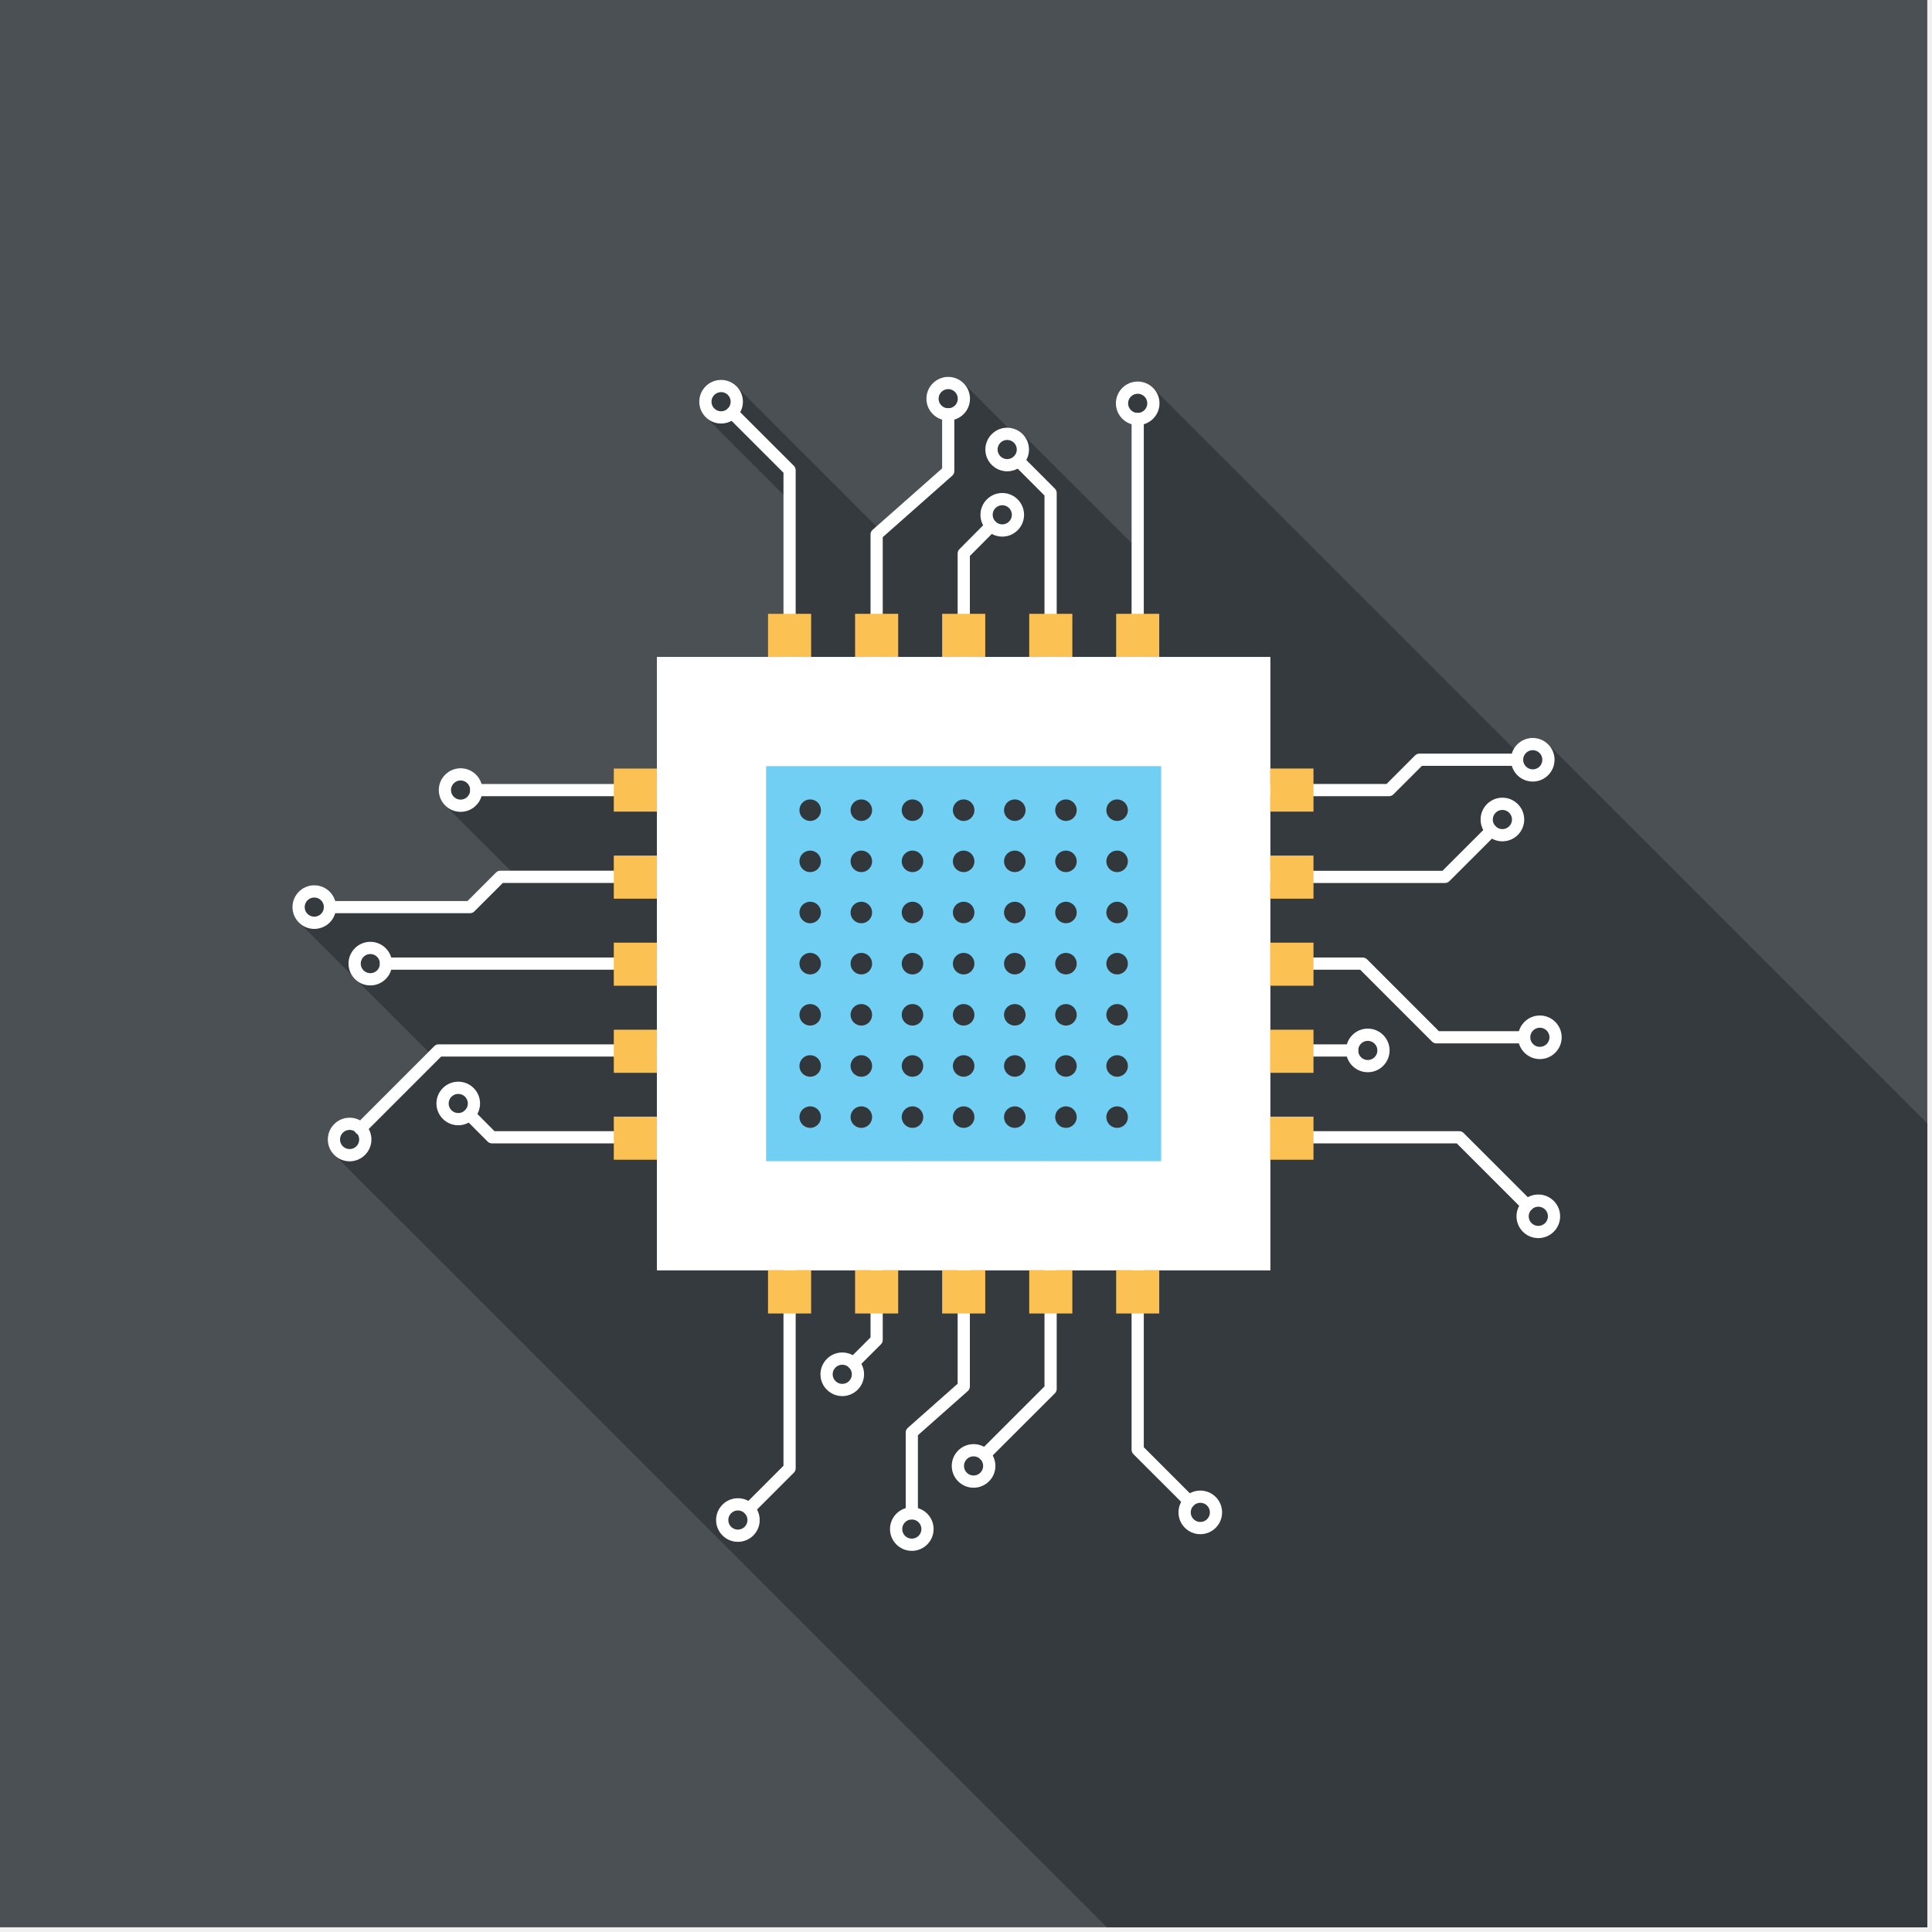
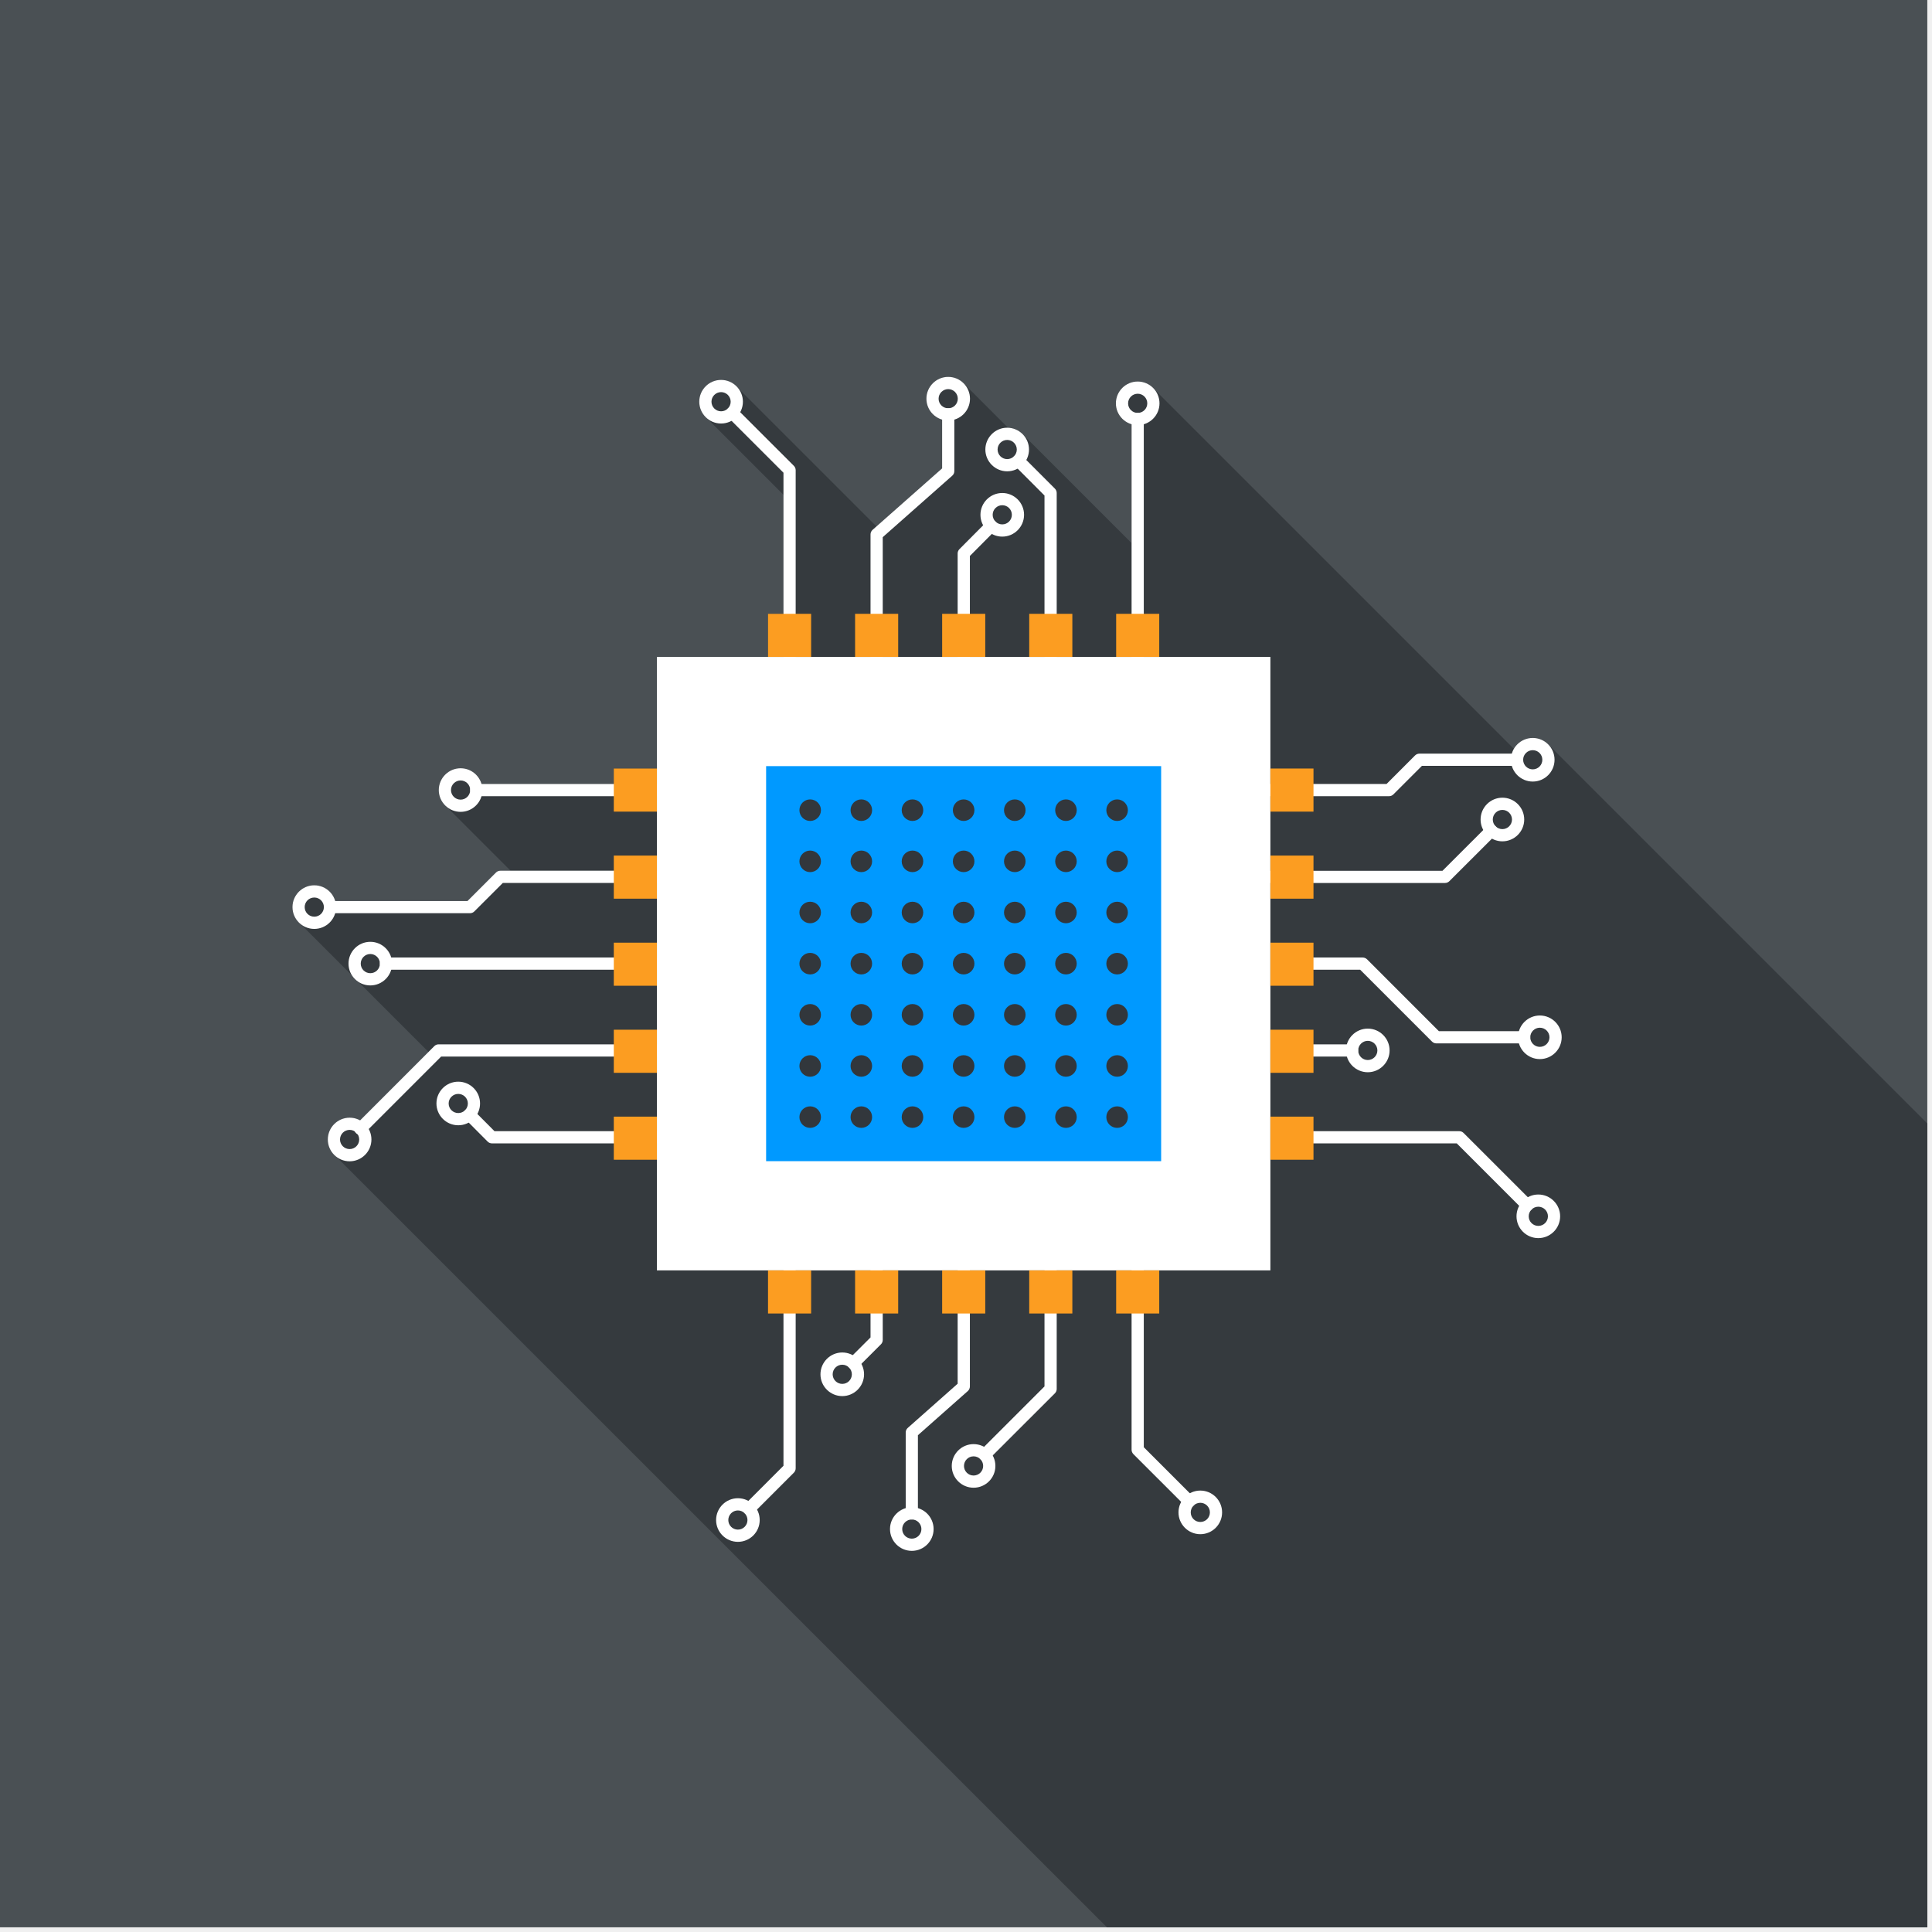
- <svg xmlns="http://www.w3.org/2000/svg" width="555" height="555px" viewBox="0 0 137 137" version="1.1">
+ <svg xmlns="http://www.w3.org/2000/svg" width="555px" height="555px" viewBox="0 0 137 137" version="1.1">
  <defs />
  <g id="Page-1" stroke="none" stroke-width="1" fill="none" fill-rule="evenodd">
-     <g id="shutterstock_219080269" transform="translate(-500, 0)">
+     <g id="shutterstock_219080269-2" transform="translate(-500, 0)">
      <polygon id="Fill-750" fill="#4A5054" points="500 136.667 636.667 136.667 636.667 0 500 0" />
      <path d="M636.667,136.667 L578.493,136.667 L523.83,82.01 L523.59,81.77 C523.38,81.51 523.25,81.17 523.25,80.8 C523.25,79.95 523.94,79.26 524.79,79.26 C525.059,79.26 525.31,79.33 525.53,79.45 L530.385,74.595 L525.414,69.624 C525.236,69.506 525.084,69.354 524.967,69.176 L521.31,65.52 L521.276,65.486 L521.124,65.334 L521.1,65.31 L521.089,65.292 C520.988,65.168 520.905,65.031 520.848,64.88 L520.825,64.809 C520.774,64.654 520.74,64.492 520.74,64.32 C520.74,63.47 521.43,62.78 522.29,62.78 C522.99,62.78 523.58,63.25 523.76,63.89 L533.15,63.89 L535.17,61.87 C535.25,61.79 535.36,61.74 535.48,61.74 L536.2,61.74 L531.605,57.145 C531.517,57.062 531.438,56.969 531.372,56.867 L531.328,56.786 L531.238,56.616 L531.168,56.388 L531.151,56.331 C531.131,56.231 531.12,56.127 531.12,56.02 C531.12,55.17 531.809,54.48 532.66,54.48 C533.37,54.48 533.96,54.95 534.14,55.59 L543.53,55.59 L543.53,54.5 L546.58,54.5 L546.58,46.58 L554.46,46.58 L554.46,43.53 L555.56,43.53 L555.56,35.09 L550.084,29.614 C549.923,29.464 549.791,29.281 549.706,29.073 L549.668,28.95 L549.62,28.794 C549.601,28.696 549.59,28.594 549.59,28.49 C549.59,28.166 549.688,27.866 549.856,27.618 L550.05,27.38 L550.053,27.383 C550.331,27.109 550.711,26.94 551.13,26.94 C551.32,26.94 551.502,26.979 551.671,27.042 L551.697,27.051 C551.868,27.118 552.023,27.218 552.158,27.339 L552.16,27.34 L552.162,27.342 L552.281,27.462 L562.15,37.33 L566.81,33.21 L566.81,29.75 C566.16,29.57 565.69,28.98 565.69,28.27 C565.69,27.42 566.39,26.73 567.24,26.73 C567.346,26.73 567.449,26.741 567.549,26.761 L567.645,26.791 C567.906,26.862 568.143,26.994 568.33,27.18 L571.487,30.337 L571.728,30.361 L571.872,30.405 L572.02,30.451 L572.099,30.494 L572.283,30.593 L572.517,30.788 L580.24,38.51 L580.24,30.08 C579.6,29.9 579.13,29.3 579.13,28.6 C579.13,27.75 579.82,27.05 580.68,27.05 C581.08,27.05 581.44,27.2 581.71,27.46 L581.82,27.57 L607.36,53.11 C607.61,52.64 608.12,52.33 608.69,52.33 C609.12,52.33 609.5,52.5 609.78,52.78 L636.667,79.667 L636.667,136.667" id="Fill-751" fill="#353A3E" />
      <path d="M602.469,62.613 L590.084,62.613 C589.844,62.613 589.65,62.419 589.65,62.18 C589.65,61.941 589.844,61.748 590.084,61.748 L602.289,61.748 L605.445,58.594 C605.611,58.425 605.887,58.425 606.057,58.594 C606.225,58.763 606.225,59.037 606.057,59.207 L602.775,62.486 C602.693,62.567 602.584,62.613 602.469,62.613" id="Fill-752" fill="#FFFFFF" />
      <path d="M598.504,56.457 L590.084,56.457 C589.844,56.457 589.65,56.263 589.65,56.024 C589.65,55.785 589.844,55.591 590.084,55.591 L598.324,55.591 L600.344,53.568 C600.424,53.487 600.537,53.442 600.65,53.442 L607.574,53.442 C607.814,53.442 608.008,53.635 608.008,53.875 C608.008,54.113 607.814,54.307 607.574,54.307 L600.83,54.307 L598.809,56.33 C598.729,56.412 598.617,56.457 598.504,56.457" id="Fill-753" fill="#FFFFFF" />
      <path d="M608.297,85.896 C608.188,85.896 608.074,85.855 607.992,85.771 L603.301,81.078 L590.627,81.078 C590.387,81.078 590.193,80.884 590.193,80.646 C590.193,80.407 590.387,80.213 590.627,80.213 L603.479,80.213 C603.594,80.213 603.703,80.258 603.783,80.339 L608.604,85.158 C608.773,85.327 608.773,85.601 608.604,85.771 C608.52,85.855 608.408,85.896 608.297,85.896" id="Fill-754" fill="#FFFFFF" />
      <path d="M595.879,74.921 L590.627,74.921 C590.387,74.921 590.193,74.728 590.193,74.487 C590.193,74.249 590.387,74.055 590.627,74.055 L595.879,74.055 C596.117,74.055 596.311,74.249 596.311,74.487 C596.311,74.728 596.117,74.921 595.879,74.921" id="Fill-755" fill="#FFFFFF" />
      <path d="M608.08,73.988 L601.852,73.988 C601.738,73.988 601.629,73.942 601.547,73.861 L596.451,68.764 L590.627,68.764 C590.387,68.764 590.193,68.571 590.193,68.332 C590.193,68.093 590.387,67.899 590.627,67.899 L596.629,67.899 C596.744,67.899 596.854,67.944 596.938,68.025 L602.033,73.123 L608.08,73.123 C608.318,73.123 608.512,73.316 608.512,73.555 C608.512,73.794 608.318,73.988 608.08,73.988" id="Fill-756" fill="#FFFFFF" />
      <path d="M608.688,53.196 C608.314,53.196 608.008,53.5 608.008,53.875 C608.008,54.25 608.314,54.556 608.688,54.556 C609.066,54.556 609.369,54.25 609.369,53.875 C609.369,53.5 609.066,53.196 608.688,53.196 Z M608.688,55.421 C607.836,55.421 607.141,54.728 607.141,53.875 C607.141,53.022 607.836,52.329 608.688,52.329 C609.543,52.329 610.234,53.022 610.234,53.875 C610.234,54.728 609.543,55.421 608.688,55.421 L608.688,55.421 Z" id="Fill-757" fill="#FFFFFF" />
      <path d="M606.537,57.432 C606.162,57.432 605.855,57.738 605.855,58.113 C605.855,58.488 606.162,58.794 606.537,58.794 C606.912,58.794 607.217,58.488 607.217,58.113 C607.217,57.738 606.912,57.432 606.537,57.432 Z M606.537,59.659 C605.684,59.659 604.99,58.965 604.99,58.113 C604.99,57.26 605.684,56.565 606.537,56.565 C607.389,56.565 608.084,57.26 608.084,58.113 C608.084,58.965 607.389,59.659 606.537,59.659 L606.537,59.659 Z" id="Fill-758" fill="#FFFFFF" />
      <path d="M609.191,72.876 C608.818,72.876 608.512,73.181 608.512,73.555 C608.512,73.93 608.818,74.234 609.191,74.234 C609.566,74.234 609.875,73.93 609.875,73.555 C609.875,73.181 609.566,72.876 609.191,72.876 Z M609.191,75.101 C608.34,75.101 607.646,74.407 607.646,73.555 C607.646,72.703 608.34,72.01 609.191,72.01 C610.045,72.01 610.74,72.703 610.74,73.555 C610.74,74.407 610.045,75.101 609.191,75.101 L609.191,75.101 Z" id="Fill-759" fill="#FFFFFF" />
      <path d="M596.99,73.807 C596.615,73.807 596.311,74.113 596.311,74.487 C596.311,74.863 596.615,75.168 596.99,75.168 C597.365,75.168 597.672,74.863 597.672,74.487 C597.672,74.113 597.365,73.807 596.99,73.807 Z M596.99,76.033 C596.137,76.033 595.445,75.34 595.445,74.487 C595.445,73.634 596.137,72.94 596.99,72.94 C597.842,72.94 598.537,73.634 598.537,74.487 C598.537,75.34 597.842,76.033 596.99,76.033 L596.99,76.033 Z" id="Fill-760" fill="#FFFFFF" />
      <path d="M609.084,85.569 C608.707,85.569 608.402,85.875 608.402,86.25 C608.402,86.625 608.707,86.93 609.084,86.93 C609.459,86.93 609.766,86.625 609.766,86.25 C609.766,85.875 609.459,85.569 609.084,85.569 Z M609.084,87.796 C608.23,87.796 607.537,87.103 607.537,86.25 C607.537,85.397 608.23,84.704 609.084,84.704 C609.936,84.704 610.631,85.397 610.631,86.25 C610.631,87.103 609.936,87.796 609.084,87.796 L609.084,87.796 Z" id="Fill-761" fill="#FFFFFF" />
      <path d="M546.582,56.457 L533.775,56.457 C533.535,56.457 533.342,56.263 533.342,56.024 C533.342,55.785 533.535,55.591 533.775,55.591 L546.582,55.591 C546.822,55.591 547.016,55.785 547.016,56.024 C547.016,56.263 546.822,56.457 546.582,56.457" id="Fill-762" fill="#FFFFFF" />
      <path d="M525.549,80.477 C525.439,80.477 525.328,80.434 525.244,80.349 C525.074,80.181 525.074,79.906 525.244,79.738 L530.797,74.182 C530.879,74.1 530.988,74.055 531.104,74.055 L546.582,74.055 C546.822,74.055 547.016,74.249 547.016,74.487 C547.016,74.728 546.822,74.921 546.582,74.921 L531.283,74.921 L525.857,80.349 C525.771,80.434 525.66,80.477 525.549,80.477" id="Fill-763" fill="#FFFFFF" />
      <path d="M546.582,81.078 L534.887,81.078 C534.77,81.078 534.66,81.032 534.58,80.952 L532.975,79.341 C532.807,79.171 532.807,78.897 532.977,78.729 C533.146,78.559 533.42,78.561 533.588,78.729 L535.064,80.213 L546.582,80.213 C546.822,80.213 547.016,80.407 547.016,80.646 C547.016,80.884 546.822,81.078 546.582,81.078" id="Fill-764" fill="#FFFFFF" />
      <path d="M533.33,64.757 L523.4,64.757 C523.16,64.757 522.967,64.563 522.967,64.324 C522.967,64.085 523.16,63.892 523.4,63.892 L533.15,63.892 L535.172,61.871 C535.252,61.79 535.361,61.743 535.477,61.743 L546.582,61.743 C546.822,61.743 547.016,61.938 547.016,62.177 C547.016,62.416 546.822,62.61 546.582,62.61 L535.656,62.61 L533.635,64.63 C533.555,64.711 533.445,64.757 533.33,64.757" id="Fill-765" fill="#FFFFFF" />
      <path d="M546.582,68.764 L527.373,68.764 C527.133,68.764 526.939,68.571 526.939,68.332 C526.939,68.093 527.133,67.899 527.373,67.899 L546.582,67.899 C546.822,67.899 547.016,68.093 547.016,68.332 C547.016,68.571 546.822,68.764 546.582,68.764" id="Fill-766" fill="#FFFFFF" />
      <path d="M532.662,55.343 C532.287,55.343 531.98,55.648 531.98,56.024 C531.98,56.398 532.287,56.703 532.662,56.703 C533.037,56.703 533.342,56.398 533.342,56.024 C533.342,55.648 533.037,55.343 532.662,55.343 Z M532.662,57.569 C531.811,57.569 531.115,56.876 531.115,56.024 C531.115,55.171 531.811,54.478 532.662,54.478 C533.516,54.478 534.207,55.171 534.207,56.024 C534.207,56.876 533.516,57.569 532.662,57.569 L532.662,57.569 Z" id="Fill-767" fill="#FFFFFF" />
      <path d="M522.287,63.644 C521.91,63.644 521.605,63.948 521.605,64.324 C521.605,64.699 521.91,65.003 522.287,65.003 C522.662,65.003 522.967,64.699 522.967,64.324 C522.967,63.948 522.662,63.644 522.287,63.644 Z M522.287,65.87 C521.434,65.87 520.74,65.176 520.74,64.324 C520.74,63.471 521.434,62.777 522.287,62.777 C523.139,62.777 523.832,63.471 523.832,64.324 C523.832,65.176 523.139,65.87 522.287,65.87 L522.287,65.87 Z" id="Fill-768" fill="#FFFFFF" />
      <path d="M526.26,67.65 C525.885,67.65 525.58,67.956 525.58,68.332 C525.58,68.707 525.885,69.01 526.26,69.01 C526.635,69.01 526.939,68.707 526.939,68.332 C526.939,67.956 526.635,67.65 526.26,67.65 Z M526.26,69.877 C525.406,69.877 524.713,69.184 524.713,68.332 C524.713,67.479 525.406,66.785 526.26,66.785 C527.111,66.785 527.805,67.479 527.805,68.332 C527.805,69.184 527.111,69.877 526.26,69.877 L526.26,69.877 Z" id="Fill-769" fill="#FFFFFF" />
      <path d="M524.793,80.121 C524.416,80.121 524.111,80.427 524.111,80.803 C524.111,81.178 524.416,81.482 524.793,81.482 C525.168,81.482 525.471,81.178 525.471,80.803 C525.471,80.427 525.168,80.121 524.793,80.121 Z M524.793,82.349 C523.939,82.349 523.246,81.655 523.246,80.803 C523.246,79.95 523.939,79.256 524.793,79.256 C525.645,79.256 526.338,79.95 526.338,80.803 C526.338,81.655 525.645,82.349 524.793,82.349 L524.793,82.349 Z" id="Fill-770" fill="#FFFFFF" />
      <path d="M532.496,77.57 C532.121,77.57 531.814,77.875 531.814,78.249 C531.814,78.624 532.121,78.928 532.496,78.928 C532.871,78.928 533.176,78.624 533.176,78.249 C533.176,77.875 532.871,77.57 532.496,77.57 Z M532.496,79.794 C531.643,79.794 530.949,79.101 530.949,78.249 C530.949,77.396 531.643,76.703 532.496,76.703 C533.348,76.703 534.041,77.396 534.041,78.249 C534.041,79.101 533.348,79.794 532.496,79.794 L532.496,79.794 Z" id="Fill-771" fill="#FFFFFF" />
      <path d="M553.111,107.433 C553.002,107.433 552.891,107.39 552.805,107.305 C552.637,107.137 552.637,106.863 552.805,106.693 L555.557,103.94 L555.557,90.084 C555.557,89.846 555.752,89.651 555.99,89.651 C556.229,89.651 556.422,89.846 556.422,90.084 L556.422,104.12 C556.422,104.235 556.377,104.344 556.297,104.426 L553.418,107.305 C553.334,107.39 553.223,107.433 553.111,107.433" id="Fill-772" fill="#FFFFFF" />
      <path d="M569.824,103.596 C569.715,103.596 569.604,103.553 569.518,103.469 C569.35,103.3 569.35,103.025 569.52,102.857 L574.066,98.313 L574.066,90.084 C574.066,89.846 574.262,89.651 574.498,89.651 C574.738,89.651 574.932,89.846 574.932,90.084 L574.932,98.493 C574.932,98.607 574.887,98.717 574.807,98.798 L570.131,103.469 C570.047,103.553 569.936,103.596 569.824,103.596" id="Fill-773" fill="#FFFFFF" />
      <path d="M560.514,97.1 C560.402,97.1 560.291,97.057 560.207,96.973 C560.037,96.803 560.037,96.529 560.207,96.36 L561.73,94.838 L561.73,90.084 C561.73,89.846 561.924,89.651 562.164,89.651 C562.402,89.651 562.596,89.846 562.596,90.084 L562.596,95.018 C562.596,95.133 562.551,95.243 562.469,95.325 L560.818,96.973 C560.734,97.057 560.623,97.1 560.514,97.1" id="Fill-774" fill="#FFFFFF" />
      <path d="M564.656,107.747 C564.418,107.747 564.225,107.552 564.225,107.313 L564.225,101.578 C564.225,101.454 564.277,101.336 564.371,101.254 L567.908,98.121 L567.908,90.084 C567.908,89.846 568.102,89.651 568.342,89.651 C568.58,89.651 568.775,89.846 568.775,90.084 L568.775,98.315 C568.775,98.44 568.721,98.558 568.629,98.64 L565.09,101.773 L565.09,107.313 C565.09,107.552 564.896,107.747 564.656,107.747" id="Fill-775" fill="#FFFFFF" />
      <path d="M584.328,106.891 C584.217,106.891 584.107,106.848 584.023,106.764 L580.367,103.11 C580.289,103.028 580.242,102.918 580.242,102.804 L580.242,90.084 C580.242,89.846 580.436,89.651 580.676,89.651 C580.914,89.651 581.107,89.846 581.107,90.084 L581.107,102.624 L584.635,106.152 C584.805,106.32 584.805,106.594 584.635,106.764 C584.551,106.848 584.439,106.891 584.328,106.891" id="Fill-776" fill="#FFFFFF" />
      <path d="M552.326,107.107 C551.949,107.107 551.645,107.412 551.645,107.788 C551.645,108.163 551.949,108.467 552.326,108.467 C552.699,108.467 553.004,108.163 553.004,107.788 C553.004,107.412 552.699,107.107 552.326,107.107 Z M552.326,109.333 C551.473,109.333 550.779,108.64 550.779,107.788 C550.779,106.935 551.473,106.241 552.326,106.241 C553.18,106.241 553.871,106.935 553.871,107.788 C553.871,108.64 553.18,109.333 552.326,109.333 L552.326,109.333 Z" id="Fill-777" fill="#FFFFFF" />
      <path d="M559.727,96.773 C559.352,96.773 559.045,97.079 559.045,97.454 C559.045,97.829 559.352,98.133 559.727,98.133 C560.102,98.133 560.406,97.829 560.406,97.454 C560.406,97.079 560.102,96.773 559.727,96.773 Z M559.727,98.999 C558.875,98.999 558.18,98.306 558.18,97.454 C558.18,96.601 558.875,95.906 559.727,95.906 C560.578,95.906 561.271,96.601 561.271,97.454 C561.271,98.306 560.578,98.999 559.727,98.999 L559.727,98.999 Z" id="Fill-778" fill="#FFFFFF" />
      <path d="M564.658,107.747 C564.283,107.747 563.977,108.052 563.977,108.428 C563.977,108.803 564.283,109.107 564.658,109.107 C565.033,109.107 565.338,108.803 565.338,108.428 C565.338,108.052 565.033,107.747 564.658,107.747 Z M564.658,109.973 C563.805,109.973 563.111,109.28 563.111,108.428 C563.111,107.575 563.805,106.881 564.658,106.881 C565.51,106.881 566.203,107.575 566.203,108.428 C566.203,109.28 565.51,109.973 564.658,109.973 L564.658,109.973 Z" id="Fill-779" fill="#FFFFFF" />
      <path d="M569.037,103.27 C568.662,103.27 568.357,103.576 568.357,103.952 C568.357,104.326 568.662,104.631 569.037,104.631 C569.412,104.631 569.717,104.326 569.717,103.952 C569.717,103.576 569.412,103.27 569.037,103.27 Z M569.037,105.496 C568.186,105.496 567.49,104.804 567.49,103.952 C567.49,103.099 568.186,102.404 569.037,102.404 C569.891,102.404 570.584,103.099 570.584,103.952 C570.584,104.804 569.891,105.496 569.037,105.496 L569.037,105.496 Z" id="Fill-780" fill="#FFFFFF" />
      <path d="M585.115,106.564 C584.74,106.564 584.436,106.87 584.436,107.245 C584.436,107.621 584.74,107.925 585.115,107.925 C585.492,107.925 585.795,107.621 585.795,107.245 C585.795,106.87 585.492,106.564 585.115,106.564 Z M585.115,108.791 C584.264,108.791 583.568,108.098 583.568,107.245 C583.568,106.392 584.264,105.698 585.115,105.698 C585.969,105.698 586.66,106.392 586.66,107.245 C586.66,108.098 585.969,108.791 585.115,108.791 L585.115,108.791 Z" id="Fill-781" fill="#FFFFFF" />
      <path d="M562.164,47.016 C561.924,47.016 561.73,46.822 561.73,46.583 L561.73,37.896 C561.73,37.771 561.783,37.654 561.877,37.571 L566.807,33.213 L566.807,29.386 C566.807,29.147 567,28.952 567.24,28.952 C567.479,28.952 567.672,29.147 567.672,29.386 L567.672,33.408 C567.672,33.533 567.619,33.65 567.525,33.732 L562.596,38.091 L562.596,46.583 C562.596,46.822 562.402,47.016 562.164,47.016" id="Fill-782" fill="#FFFFFF" />
      <path d="M555.99,47.016 C555.752,47.016 555.557,46.822 555.557,46.583 L555.557,33.521 L551.613,29.58 C551.445,29.411 551.445,29.136 551.613,28.967 C551.783,28.798 552.055,28.798 552.227,28.967 L556.297,33.036 C556.377,33.117 556.422,33.227 556.422,33.342 L556.422,46.583 C556.422,46.822 556.229,47.016 555.99,47.016" id="Fill-783" fill="#FFFFFF" />
      <path d="M580.676,47.016 C580.436,47.016 580.242,46.822 580.242,46.583 L580.242,29.713 C580.242,29.474 580.436,29.281 580.676,29.281 C580.914,29.281 581.107,29.474 581.107,29.713 L581.107,46.583 C581.107,46.822 580.914,47.016 580.676,47.016" id="Fill-784" fill="#FFFFFF" />
      <path d="M574.498,47.016 C574.262,47.016 574.066,46.822 574.066,46.583 L574.066,35.137 L571.902,32.97 C571.732,32.8 571.734,32.526 571.904,32.357 C572.07,32.188 572.346,32.189 572.514,32.357 L574.807,34.652 C574.887,34.733 574.932,34.844 574.932,34.958 L574.932,46.583 C574.932,46.822 574.738,47.016 574.498,47.016" id="Fill-785" fill="#FFFFFF" />
      <path d="M568.342,47.016 C568.102,47.016 567.908,46.822 567.908,46.583 L567.908,39.246 C567.908,39.132 567.955,39.021 568.035,38.94 L569.977,36.987 C570.148,36.816 570.42,36.816 570.59,36.984 C570.76,37.153 570.76,37.428 570.592,37.597 L568.775,39.424 L568.775,46.583 C568.775,46.822 568.58,47.016 568.342,47.016" id="Fill-786" fill="#FFFFFF" />
      <path d="M551.133,27.805 C550.758,27.805 550.451,28.111 550.451,28.486 C550.451,28.861 550.758,29.166 551.133,29.166 C551.508,29.166 551.813,28.861 551.813,28.486 C551.813,28.111 551.508,27.805 551.133,27.805 Z M551.133,30.032 C550.279,30.032 549.586,29.338 549.586,28.486 C549.586,27.633 550.279,26.94 551.133,26.94 C551.984,26.94 552.68,27.633 552.68,28.486 C552.68,29.338 551.984,30.032 551.133,30.032 L551.133,30.032 Z" id="Fill-787" fill="#FFFFFF" />
      <path d="M567.24,27.592 C566.863,27.592 566.557,27.898 566.557,28.273 C566.557,28.648 566.863,28.952 567.24,28.952 C567.613,28.952 567.918,28.648 567.918,28.273 C567.918,27.898 567.613,27.592 567.24,27.592 Z M567.24,29.818 C566.387,29.818 565.693,29.125 565.693,28.273 C565.693,27.42 566.387,26.726 567.24,26.726 C568.092,26.726 568.783,27.42 568.783,28.273 C568.783,29.125 568.092,29.818 567.24,29.818 L567.24,29.818 Z" id="Fill-788" fill="#FFFFFF" />
      <path d="M571.072,35.825 C570.697,35.825 570.391,36.13 570.391,36.505 C570.391,36.881 570.697,37.185 571.072,37.185 C571.447,37.185 571.752,36.881 571.752,36.505 C571.752,36.13 571.447,35.825 571.072,35.825 Z M571.072,38.052 C570.219,38.052 569.525,37.358 569.525,36.505 C569.525,35.653 570.219,34.959 571.072,34.959 C571.924,34.959 572.617,35.653 572.617,36.505 C572.617,37.358 571.924,38.052 571.072,38.052 L571.072,38.052 Z" id="Fill-789" fill="#FFFFFF" />
      <path d="M571.42,31.196 C571.047,31.196 570.74,31.501 570.74,31.876 C570.74,32.251 571.047,32.556 571.42,32.556 C571.797,32.556 572.102,32.251 572.102,31.876 C572.102,31.501 571.797,31.196 571.42,31.196 Z M571.42,33.421 C570.57,33.421 569.873,32.729 569.873,31.876 C569.873,31.024 570.57,30.33 571.42,30.33 C572.273,30.33 572.967,31.024 572.967,31.876 C572.967,32.729 572.273,33.421 571.42,33.421 L571.42,33.421 Z" id="Fill-790" fill="#FFFFFF" />
      <path d="M580.676,27.92 C580.301,27.92 579.994,28.226 579.994,28.602 C579.994,28.976 580.301,29.281 580.676,29.281 C581.051,29.281 581.355,28.976 581.355,28.602 C581.355,28.226 581.051,27.92 580.676,27.92 Z M580.676,30.146 C579.822,30.146 579.129,29.453 579.129,28.602 C579.129,27.748 579.822,27.054 580.676,27.054 C581.527,27.054 582.221,27.748 582.221,28.602 C582.221,29.453 581.527,30.146 580.676,30.146 L580.676,30.146 Z" id="Fill-791" fill="#FFFFFF" />
      <polygon id="Fill-792" fill="#FFFFFF" points="546.582 90.084 590.084 90.084 590.084 46.583 546.582 46.583" />
-       <polygon id="Fill-793" fill="#FCC153" points="554.461 46.583 557.518 46.583 557.518 43.527 554.461 43.527" />
-       <polygon id="Fill-794" fill="#FCC153" points="560.635 46.583 563.691 46.583 563.691 43.527 560.635 43.527" />
-       <polygon id="Fill-795" fill="#FCC153" points="566.809 46.583 569.865 46.583 569.865 43.527 566.809 43.527" />
-       <polygon id="Fill-796" fill="#FCC153" points="572.984 46.583 576.041 46.583 576.041 43.527 572.984 43.527" />
-       <polygon id="Fill-797" fill="#FCC153" points="579.148 46.583 582.203 46.583 582.203 43.527 579.148 43.527" />
-       <polygon id="Fill-798" fill="#FCC153" points="554.461 93.141 557.518 93.141 557.518 90.084 554.461 90.084" />
-       <polygon id="Fill-799" fill="#FCC153" points="560.635 93.141 563.691 93.141 563.691 90.084 560.635 90.084" />
-       <polygon id="Fill-800" fill="#FCC153" points="566.809 93.141 569.865 93.141 569.865 90.084 566.809 90.084" />
-       <polygon id="Fill-801" fill="#FCC153" points="572.984 93.141 576.041 93.141 576.041 90.084 572.984 90.084" />
-       <polygon id="Fill-802" fill="#FCC153" points="579.148 93.141 582.203 93.141 582.203 90.084 579.148 90.084" />
-       <polygon id="Fill-803" fill="#FCC153" points="543.525 57.553 546.582 57.553 546.582 54.497 543.525 54.497" />
-       <polygon id="Fill-804" fill="#FCC153" points="543.525 63.726 546.582 63.726 546.582 60.67 543.525 60.67" />
-       <polygon id="Fill-805" fill="#FCC153" points="543.525 69.9 546.582 69.9 546.582 66.845 543.525 66.845" />
-       <polygon id="Fill-806" fill="#FCC153" points="543.525 76.075 546.582 76.075 546.582 73.018 543.525 73.018" />
-       <polygon id="Fill-807" fill="#FCC153" points="543.525 82.238 546.582 82.238 546.582 79.182 543.525 79.182" />
-       <polygon id="Fill-808" fill="#FCC153" points="590.084 57.553 593.141 57.553 593.141 54.497 590.084 54.497" />
-       <polygon id="Fill-809" fill="#FCC153" points="590.084 63.726 593.141 63.726 593.141 60.67 590.084 60.67" />
-       <polygon id="Fill-810" fill="#FCC153" points="590.084 69.9 593.141 69.9 593.141 66.845 590.084 66.845" />
-       <polygon id="Fill-811" fill="#FCC153" points="590.084 76.075 593.141 76.075 593.141 73.018 590.084 73.018" />
-       <polygon id="Fill-812" fill="#FCC153" points="590.084 82.238 593.141 82.238 593.141 79.182 590.084 79.182" />
-       <polygon id="Fill-813" fill="#71CFF4" points="554.326 82.34 582.338 82.34 582.338 54.327 554.326 54.327" />
+       <polygon id="Fill-793" fill="#FC9D21" points="554.461 46.583 557.518 46.583 557.518 43.527 554.461 43.527" />
+       <polygon id="Fill-794" fill="#FC9D21" points="560.635 46.583 563.691 46.583 563.691 43.527 560.635 43.527" />
+       <polygon id="Fill-795" fill="#FC9D21" points="566.809 46.583 569.865 46.583 569.865 43.527 566.809 43.527" />
+       <polygon id="Fill-796" fill="#FC9D21" points="572.984 46.583 576.041 46.583 576.041 43.527 572.984 43.527" />
+       <polygon id="Fill-797" fill="#FC9D21" points="579.148 46.583 582.203 46.583 582.203 43.527 579.148 43.527" />
+       <polygon id="Fill-798" fill="#FC9D21" points="554.461 93.141 557.518 93.141 557.518 90.084 554.461 90.084" />
+       <polygon id="Fill-799" fill="#FC9D21" points="560.635 93.141 563.691 93.141 563.691 90.084 560.635 90.084" />
+       <polygon id="Fill-800" fill="#FC9D21" points="566.809 93.141 569.865 93.141 569.865 90.084 566.809 90.084" />
+       <polygon id="Fill-801" fill="#FC9D21" points="572.984 93.141 576.041 93.141 576.041 90.084 572.984 90.084" />
+       <polygon id="Fill-802" fill="#FC9D21" points="579.148 93.141 582.203 93.141 582.203 90.084 579.148 90.084" />
+       <polygon id="Fill-803" fill="#FC9D21" points="543.525 57.553 546.582 57.553 546.582 54.497 543.525 54.497" />
+       <polygon id="Fill-804" fill="#FC9D21" points="543.525 63.726 546.582 63.726 546.582 60.67 543.525 60.67" />
+       <polygon id="Fill-805" fill="#FC9D21" points="543.525 69.9 546.582 69.9 546.582 66.845 543.525 66.845" />
+       <polygon id="Fill-806" fill="#FC9D21" points="543.525 76.075 546.582 76.075 546.582 73.018 543.525 73.018" />
+       <polygon id="Fill-807" fill="#FC9D21" points="543.525 82.238 546.582 82.238 546.582 79.182 543.525 79.182" />
+       <polygon id="Fill-808" fill="#FC9D21" points="590.084 57.553 593.141 57.553 593.141 54.497 590.084 54.497" />
+       <polygon id="Fill-809" fill="#FC9D21" points="590.084 63.726 593.141 63.726 593.141 60.67 590.084 60.67" />
+       <polygon id="Fill-810" fill="#FC9D21" points="590.084 69.9 593.141 69.9 593.141 66.845 590.084 66.845" />
+       <polygon id="Fill-811" fill="#FC9D21" points="590.084 76.075 593.141 76.075 593.141 73.018 590.084 73.018" />
+       <polygon id="Fill-812" fill="#FC9D21" points="590.084 82.238 593.141 82.238 593.141 79.182 590.084 79.182" />
+       <polygon id="Fill-813" fill="#0099FF" points="554.326 82.34 582.338 82.34 582.338 54.327 554.326 54.327" />
      <path d="M557.449,58.215 C557.029,58.215 556.688,57.872 556.688,57.451 C556.688,57.03 557.029,56.687 557.449,56.687 C557.871,56.687 558.215,57.03 558.215,57.451 C558.215,57.872 557.871,58.215 557.449,58.215" id="Fill-814" fill="#32373C" />
      <path d="M561.078,58.215 C560.656,58.215 560.314,57.872 560.314,57.451 C560.314,57.03 560.656,56.687 561.078,56.687 C561.5,56.687 561.842,57.03 561.842,57.451 C561.842,57.872 561.5,58.215 561.078,58.215" id="Fill-815" fill="#32373C" />
      <path d="M564.705,58.215 C564.283,58.215 563.941,57.872 563.941,57.451 C563.941,57.03 564.283,56.687 564.705,56.687 C565.127,56.687 565.469,57.03 565.469,57.451 C565.469,57.872 565.127,58.215 564.705,58.215" id="Fill-816" fill="#32373C" />
      <path d="M568.334,58.215 C567.912,58.215 567.568,57.872 567.568,57.451 C567.568,57.03 567.912,56.687 568.334,56.687 C568.754,56.687 569.098,57.03 569.098,57.451 C569.098,57.872 568.754,58.215 568.334,58.215" id="Fill-817" fill="#32373C" />
      <path d="M571.961,58.215 C571.539,58.215 571.195,57.872 571.195,57.451 C571.195,57.03 571.539,56.687 571.961,56.687 C572.383,56.687 572.725,57.03 572.725,57.451 C572.725,57.872 572.383,58.215 571.961,58.215" id="Fill-818" fill="#32373C" />
      <path d="M575.586,58.215 C575.166,58.215 574.824,57.872 574.824,57.451 C574.824,57.03 575.166,56.687 575.586,56.687 C576.008,56.687 576.352,57.03 576.352,57.451 C576.352,57.872 576.008,58.215 575.586,58.215" id="Fill-819" fill="#32373C" />
      <path d="M579.217,58.215 C578.795,58.215 578.451,57.872 578.451,57.451 C578.451,57.03 578.795,56.687 579.217,56.687 C579.637,56.687 579.98,57.03 579.98,57.451 C579.98,57.872 579.637,58.215 579.217,58.215" id="Fill-820" fill="#32373C" />
      <path d="M557.449,61.843 C557.029,61.843 556.688,61.5 556.688,61.079 C556.688,60.658 557.029,60.315 557.449,60.315 C557.871,60.315 558.215,60.658 558.215,61.079 C558.215,61.5 557.871,61.843 557.449,61.843" id="Fill-821" fill="#32373C" />
      <path d="M561.078,61.843 C560.656,61.843 560.314,61.5 560.314,61.079 C560.314,60.658 560.656,60.315 561.078,60.315 C561.5,60.315 561.842,60.658 561.842,61.079 C561.842,61.5 561.5,61.843 561.078,61.843" id="Fill-822" fill="#32373C" />
      <path d="M564.705,61.843 C564.283,61.843 563.941,61.5 563.941,61.079 C563.941,60.658 564.283,60.315 564.705,60.315 C565.127,60.315 565.469,60.658 565.469,61.079 C565.469,61.5 565.127,61.843 564.705,61.843" id="Fill-823" fill="#32373C" />
      <path d="M568.334,61.843 C567.912,61.843 567.568,61.5 567.568,61.079 C567.568,60.658 567.912,60.315 568.334,60.315 C568.754,60.315 569.098,60.658 569.098,61.079 C569.098,61.5 568.754,61.843 568.334,61.843" id="Fill-824" fill="#32373C" />
      <path d="M571.961,61.843 C571.539,61.843 571.195,61.5 571.195,61.079 C571.195,60.658 571.539,60.315 571.961,60.315 C572.383,60.315 572.725,60.658 572.725,61.079 C572.725,61.5 572.383,61.843 571.961,61.843" id="Fill-825" fill="#32373C" />
      <path d="M575.586,61.843 C575.166,61.843 574.824,61.5 574.824,61.079 C574.824,60.658 575.166,60.315 575.586,60.315 C576.008,60.315 576.352,60.658 576.352,61.079 C576.352,61.5 576.008,61.843 575.586,61.843" id="Fill-826" fill="#32373C" />
      <path d="M579.217,61.843 C578.795,61.843 578.451,61.5 578.451,61.079 C578.451,60.658 578.795,60.315 579.217,60.315 C579.637,60.315 579.98,60.658 579.98,61.079 C579.98,61.5 579.637,61.843 579.217,61.843" id="Fill-827" fill="#32373C" />
      <path d="M557.449,65.469 C557.029,65.469 556.688,65.127 556.688,64.706 C556.688,64.285 557.029,63.942 557.449,63.942 C557.871,63.942 558.215,64.285 558.215,64.706 C558.215,65.127 557.871,65.469 557.449,65.469" id="Fill-828" fill="#32373C" />
      <path d="M561.078,65.469 C560.656,65.469 560.314,65.127 560.314,64.706 C560.314,64.285 560.656,63.942 561.078,63.942 C561.5,63.942 561.842,64.285 561.842,64.706 C561.842,65.127 561.5,65.469 561.078,65.469" id="Fill-829" fill="#32373C" />
      <path d="M564.705,65.469 C564.283,65.469 563.941,65.127 563.941,64.706 C563.941,64.285 564.283,63.942 564.705,63.942 C565.127,63.942 565.469,64.285 565.469,64.706 C565.469,65.127 565.127,65.469 564.705,65.469" id="Fill-830" fill="#32373C" />
      <path d="M568.334,65.469 C567.912,65.469 567.568,65.127 567.568,64.706 C567.568,64.285 567.912,63.942 568.334,63.942 C568.754,63.942 569.098,64.285 569.098,64.706 C569.098,65.127 568.754,65.469 568.334,65.469" id="Fill-831" fill="#32373C" />
      <path d="M571.961,65.469 C571.539,65.469 571.195,65.127 571.195,64.706 C571.195,64.285 571.539,63.942 571.961,63.942 C572.383,63.942 572.725,64.285 572.725,64.706 C572.725,65.127 572.383,65.469 571.961,65.469" id="Fill-832" fill="#32373C" />
      <path d="M575.586,65.469 C575.166,65.469 574.824,65.127 574.824,64.706 C574.824,64.285 575.166,63.942 575.586,63.942 C576.008,63.942 576.352,64.285 576.352,64.706 C576.352,65.127 576.008,65.469 575.586,65.469" id="Fill-833" fill="#32373C" />
      <path d="M579.217,65.469 C578.795,65.469 578.451,65.127 578.451,64.706 C578.451,64.285 578.795,63.942 579.217,63.942 C579.637,63.942 579.98,64.285 579.98,64.706 C579.98,65.127 579.637,65.469 579.217,65.469" id="Fill-834" fill="#32373C" />
      <path d="M557.449,69.098 C557.029,69.098 556.688,68.755 556.688,68.333 C556.688,67.912 557.029,67.569 557.449,67.569 C557.871,67.569 558.215,67.912 558.215,68.333 C558.215,68.755 557.871,69.098 557.449,69.098" id="Fill-835" fill="#32373C" />
      <path d="M561.078,69.098 C560.656,69.098 560.314,68.755 560.314,68.333 C560.314,67.912 560.656,67.569 561.078,67.569 C561.5,67.569 561.842,67.912 561.842,68.333 C561.842,68.755 561.5,69.098 561.078,69.098" id="Fill-836" fill="#32373C" />
      <path d="M564.705,69.098 C564.283,69.098 563.941,68.755 563.941,68.333 C563.941,67.912 564.283,67.569 564.705,67.569 C565.127,67.569 565.469,67.912 565.469,68.333 C565.469,68.755 565.127,69.098 564.705,69.098" id="Fill-837" fill="#32373C" />
      <path d="M568.334,69.098 C567.912,69.098 567.568,68.755 567.568,68.333 C567.568,67.912 567.912,67.569 568.334,67.569 C568.754,67.569 569.098,67.912 569.098,68.333 C569.098,68.755 568.754,69.098 568.334,69.098" id="Fill-838" fill="#32373C" />
      <path d="M571.961,69.098 C571.539,69.098 571.195,68.755 571.195,68.333 C571.195,67.912 571.539,67.569 571.961,67.569 C572.383,67.569 572.725,67.912 572.725,68.333 C572.725,68.755 572.383,69.098 571.961,69.098" id="Fill-839" fill="#32373C" />
      <path d="M575.586,69.098 C575.166,69.098 574.824,68.755 574.824,68.333 C574.824,67.912 575.166,67.569 575.586,67.569 C576.008,67.569 576.352,67.912 576.352,68.333 C576.352,68.755 576.008,69.098 575.586,69.098" id="Fill-840" fill="#32373C" />
      <path d="M579.217,69.098 C578.795,69.098 578.451,68.755 578.451,68.333 C578.451,67.912 578.795,67.569 579.217,67.569 C579.637,67.569 579.98,67.912 579.98,68.333 C579.98,68.755 579.637,69.098 579.217,69.098" id="Fill-841" fill="#32373C" />
      <path d="M557.449,72.725 C557.029,72.725 556.688,72.382 556.688,71.961 C556.688,71.54 557.029,71.197 557.449,71.197 C557.871,71.197 558.215,71.54 558.215,71.961 C558.215,72.382 557.871,72.725 557.449,72.725" id="Fill-842" fill="#32373C" />
      <path d="M561.078,72.725 C560.656,72.725 560.314,72.382 560.314,71.961 C560.314,71.54 560.656,71.197 561.078,71.197 C561.5,71.197 561.842,71.54 561.842,71.961 C561.842,72.382 561.5,72.725 561.078,72.725" id="Fill-843" fill="#32373C" />
      <path d="M564.705,72.725 C564.283,72.725 563.941,72.382 563.941,71.961 C563.941,71.54 564.283,71.197 564.705,71.197 C565.127,71.197 565.469,71.54 565.469,71.961 C565.469,72.382 565.127,72.725 564.705,72.725" id="Fill-844" fill="#32373C" />
      <path d="M568.334,72.725 C567.912,72.725 567.568,72.382 567.568,71.961 C567.568,71.54 567.912,71.197 568.334,71.197 C568.754,71.197 569.098,71.54 569.098,71.961 C569.098,72.382 568.754,72.725 568.334,72.725" id="Fill-845" fill="#32373C" />
      <path d="M571.961,72.725 C571.539,72.725 571.195,72.382 571.195,71.961 C571.195,71.54 571.539,71.197 571.961,71.197 C572.383,71.197 572.725,71.54 572.725,71.961 C572.725,72.382 572.383,72.725 571.961,72.725" id="Fill-846" fill="#32373C" />
      <path d="M575.586,72.725 C575.166,72.725 574.824,72.382 574.824,71.961 C574.824,71.54 575.166,71.197 575.586,71.197 C576.008,71.197 576.352,71.54 576.352,71.961 C576.352,72.382 576.008,72.725 575.586,72.725" id="Fill-847" fill="#32373C" />
      <path d="M579.217,72.725 C578.795,72.725 578.451,72.382 578.451,71.961 C578.451,71.54 578.795,71.197 579.217,71.197 C579.637,71.197 579.98,71.54 579.98,71.961 C579.98,72.382 579.637,72.725 579.217,72.725" id="Fill-848" fill="#32373C" />
      <path d="M557.449,76.353 C557.029,76.353 556.688,76.01 556.688,75.589 C556.688,75.167 557.029,74.825 557.449,74.825 C557.871,74.825 558.215,75.167 558.215,75.589 C558.215,76.01 557.871,76.353 557.449,76.353" id="Fill-849" fill="#32373C" />
      <path d="M561.078,76.353 C560.656,76.353 560.314,76.01 560.314,75.589 C560.314,75.167 560.656,74.825 561.078,74.825 C561.5,74.825 561.842,75.167 561.842,75.589 C561.842,76.01 561.5,76.353 561.078,76.353" id="Fill-850" fill="#32373C" />
      <path d="M564.705,76.353 C564.283,76.353 563.941,76.01 563.941,75.589 C563.941,75.167 564.283,74.825 564.705,74.825 C565.127,74.825 565.469,75.167 565.469,75.589 C565.469,76.01 565.127,76.353 564.705,76.353" id="Fill-851" fill="#32373C" />
      <path d="M568.334,76.353 C567.912,76.353 567.568,76.01 567.568,75.589 C567.568,75.167 567.912,74.825 568.334,74.825 C568.754,74.825 569.098,75.167 569.098,75.589 C569.098,76.01 568.754,76.353 568.334,76.353" id="Fill-852" fill="#32373C" />
      <path d="M571.961,76.353 C571.539,76.353 571.195,76.01 571.195,75.589 C571.195,75.167 571.539,74.825 571.961,74.825 C572.383,74.825 572.725,75.167 572.725,75.589 C572.725,76.01 572.383,76.353 571.961,76.353" id="Fill-853" fill="#32373C" />
      <path d="M575.586,76.353 C575.166,76.353 574.824,76.01 574.824,75.589 C574.824,75.167 575.166,74.825 575.586,74.825 C576.008,74.825 576.352,75.167 576.352,75.589 C576.352,76.01 576.008,76.353 575.586,76.353" id="Fill-854" fill="#32373C" />
      <path d="M579.217,76.353 C578.795,76.353 578.451,76.01 578.451,75.589 C578.451,75.167 578.795,74.825 579.217,74.825 C579.637,74.825 579.98,75.167 579.98,75.589 C579.98,76.01 579.637,76.353 579.217,76.353" id="Fill-855" fill="#32373C" />
      <path d="M557.449,79.979 C557.029,79.979 556.688,79.637 556.688,79.215 C556.688,78.794 557.029,78.452 557.449,78.452 C557.871,78.452 558.215,78.794 558.215,79.215 C558.215,79.637 557.871,79.979 557.449,79.979" id="Fill-856" fill="#32373C" />
      <path d="M561.078,79.979 C560.656,79.979 560.314,79.637 560.314,79.215 C560.314,78.794 560.656,78.452 561.078,78.452 C561.5,78.452 561.842,78.794 561.842,79.215 C561.842,79.637 561.5,79.979 561.078,79.979" id="Fill-857" fill="#32373C" />
      <path d="M564.705,79.979 C564.283,79.979 563.941,79.637 563.941,79.215 C563.941,78.794 564.283,78.452 564.705,78.452 C565.127,78.452 565.469,78.794 565.469,79.215 C565.469,79.637 565.127,79.979 564.705,79.979" id="Fill-858" fill="#32373C" />
      <path d="M568.334,79.979 C567.912,79.979 567.568,79.637 567.568,79.215 C567.568,78.794 567.912,78.452 568.334,78.452 C568.754,78.452 569.098,78.794 569.098,79.215 C569.098,79.637 568.754,79.979 568.334,79.979" id="Fill-859" fill="#32373C" />
      <path d="M571.961,79.979 C571.539,79.979 571.195,79.637 571.195,79.215 C571.195,78.794 571.539,78.452 571.961,78.452 C572.383,78.452 572.725,78.794 572.725,79.215 C572.725,79.637 572.383,79.979 571.961,79.979" id="Fill-860" fill="#32373C" />
      <path d="M575.586,79.979 C575.166,79.979 574.824,79.637 574.824,79.215 C574.824,78.794 575.166,78.452 575.586,78.452 C576.008,78.452 576.352,78.794 576.352,79.215 C576.352,79.637 576.008,79.979 575.586,79.979" id="Fill-861" fill="#32373C" />
      <path d="M579.217,79.979 C578.795,79.979 578.451,79.637 578.451,79.215 C578.451,78.794 578.795,78.452 579.217,78.452 C579.637,78.452 579.98,78.794 579.98,79.215 C579.98,79.637 579.637,79.979 579.217,79.979" id="Fill-862" fill="#32373C" />
    </g>
  </g>
</svg>
